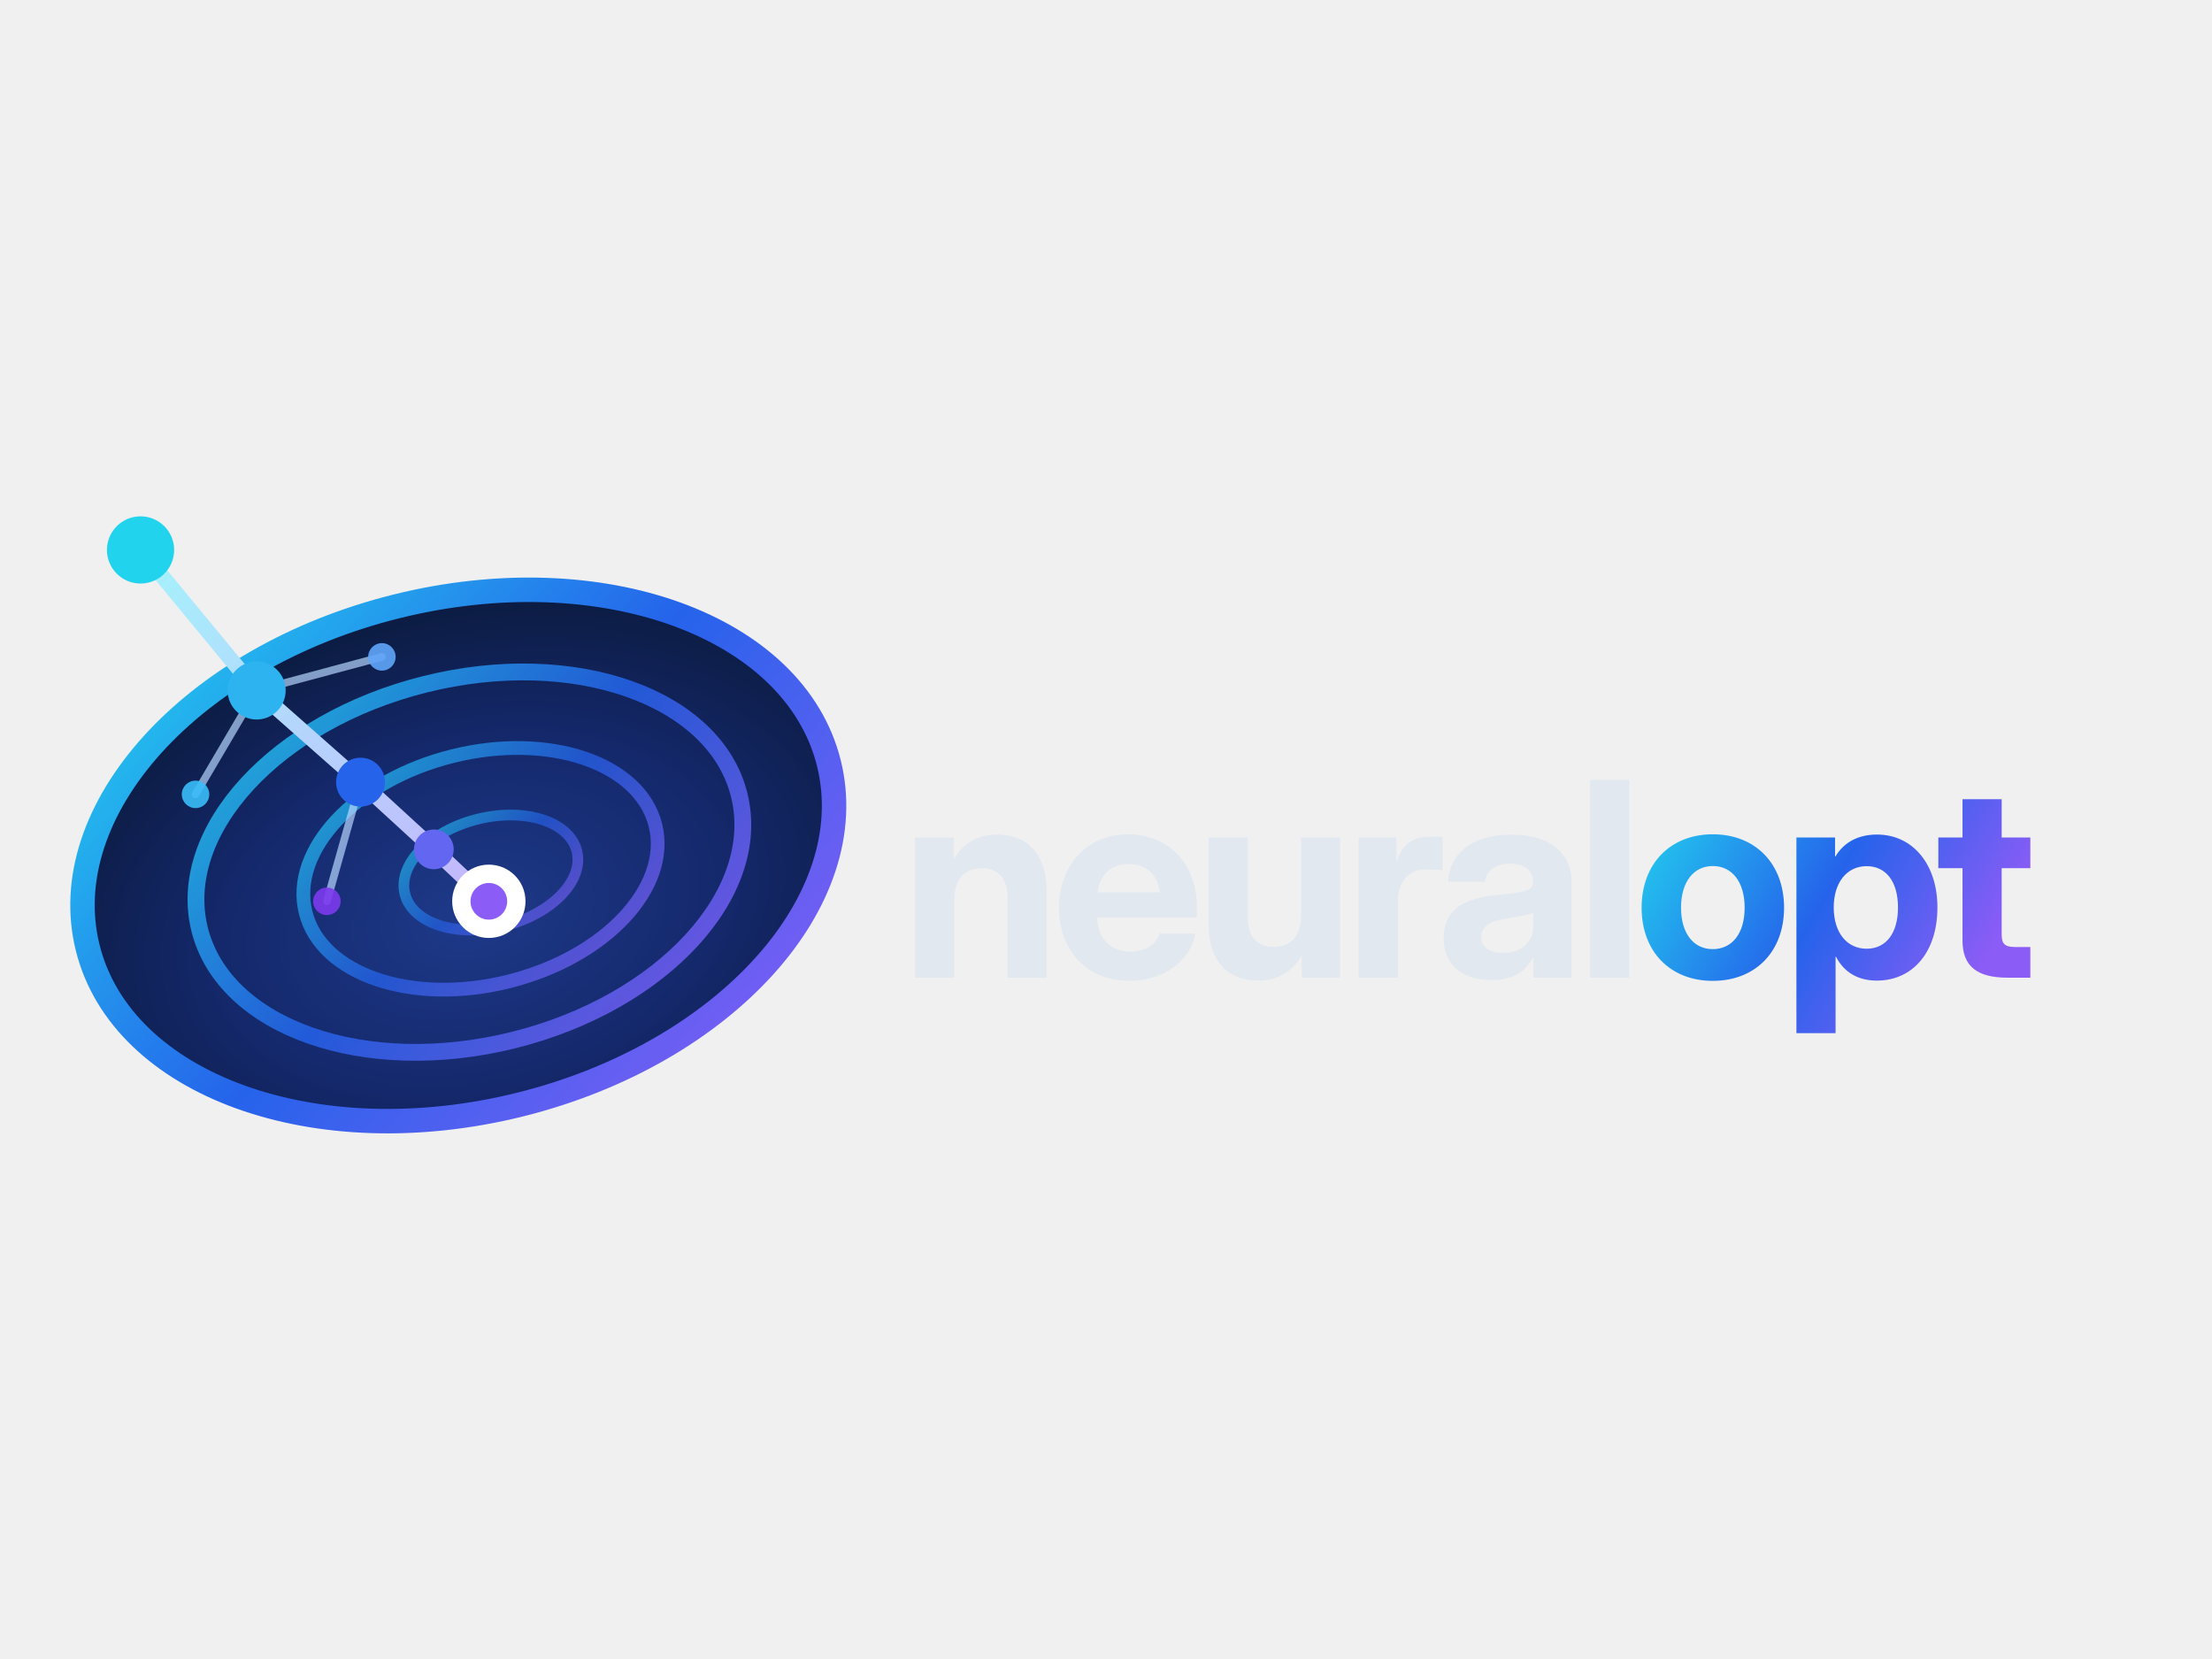
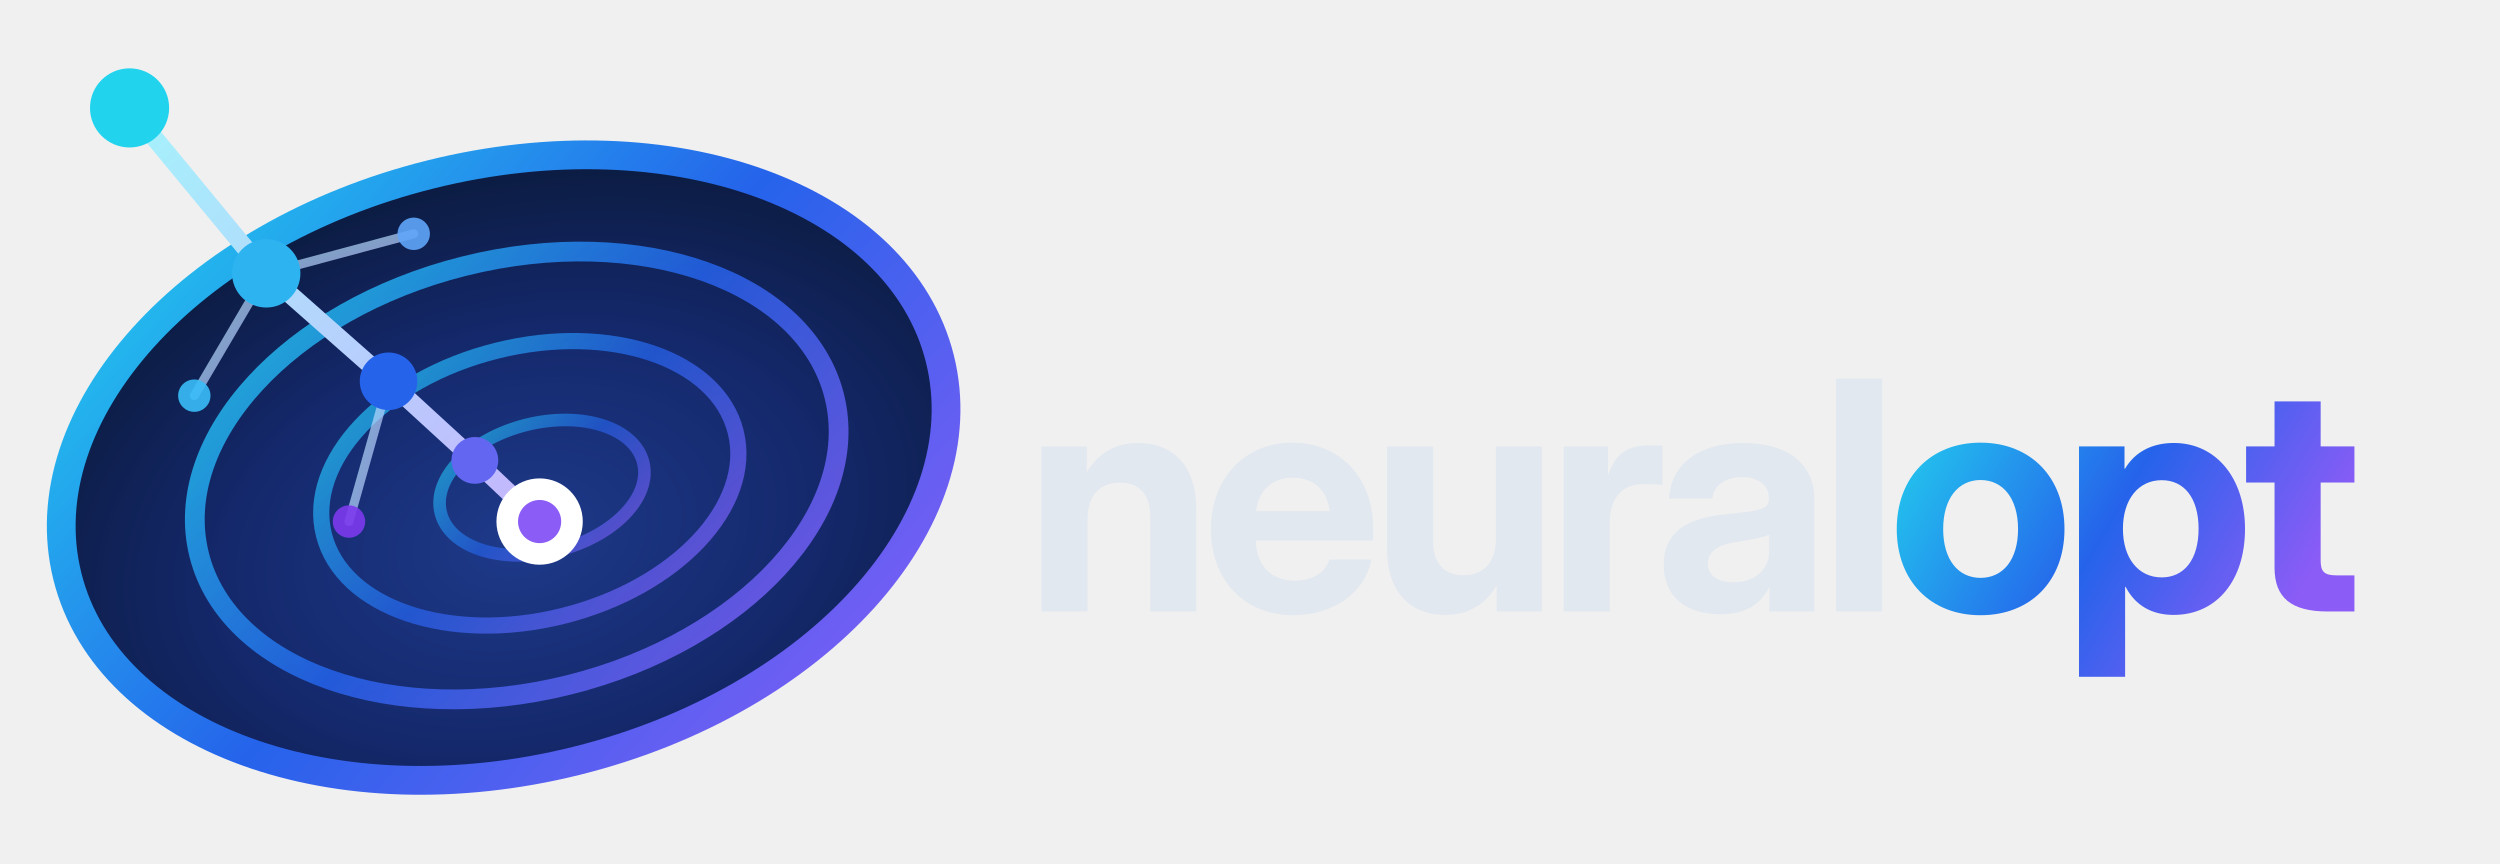
- <svg xmlns="http://www.w3.org/2000/svg" width="1448" height="1086" viewBox="0 0 1448 1086" version="1.1" id="svg27">
+ <svg xmlns="http://www.w3.org/2000/svg" width="1448" height="500" viewBox="20 300 1390 480" version="1.1" id="svg27">
  <defs id="defs11">
    <linearGradient id="accent" x1="0" y1="0" x2="1" y2="1">
      <stop offset="0" stop-color="#22D3EE" id="stop1" />
      <stop offset="0.5" stop-color="#2563EB" id="stop2" />
      <stop offset="1" stop-color="#8B5CF6" id="stop3" />
    </linearGradient>
    <linearGradient id="accentText" x1="0" y1="0" x2="1" y2="0.35">
      <stop offset="0" stop-color="#22D3EE" id="stop4" />
      <stop offset="0.55" stop-color="#2563EB" id="stop5" />
      <stop offset="1" stop-color="#8B5CF6" id="stop6" />
    </linearGradient>
    <radialGradient id="basin" cx="0.5" cy="0.62" r="0.62">
      <stop offset="0" stop-color="#1E3A8A" id="stop7" />
      <stop offset="0.55" stop-color="#14286B" id="stop8" />
      <stop offset="1" stop-color="#0B1B3F" id="stop9" />
    </radialGradient>
    <linearGradient id="path" x1="0" y1="0" x2="1" y2="1">
      <stop offset="0" stop-color="#A5F3FC" id="stop10" />
      <stop offset="1" stop-color="#C4B5FD" id="stop11" />
    </linearGradient>
  </defs>
  <g transform="rotate(-14 300 560)" id="g15">
    <ellipse cx="300" cy="560" rx="250" ry="168" fill="url(#basin)" id="ellipse11" />
    <ellipse cx="300" cy="560" rx="250" ry="168" fill="none" stroke="url(#accent)" stroke-width="16" id="ellipse12" />
    <ellipse cx="306" cy="566" rx="182" ry="120" fill="none" stroke="url(#accent)" stroke-width="11" opacity="0.85" id="ellipse13" />
    <ellipse cx="312" cy="572" rx="118" ry="76" fill="none" stroke="url(#accent)" stroke-width="9" opacity="0.75" id="ellipse14" />
    <ellipse cx="318" cy="576" rx="58" ry="36" fill="none" stroke="url(#accent)" stroke-width="7" opacity="0.65" id="ellipse15" />
  </g>
  <g stroke="url(#path)" stroke-linecap="round" fill="none" id="g18">
    <path d="M 92 360 L 168 452 L 236 512 L 284 556 L 320 590" stroke-width="10" id="path15" />
    <path d="M 168 452 L 128 520" stroke-width="5" opacity="0.7" id="path16" />
    <path d="M 236 512 L 214 590" stroke-width="5" opacity="0.7" id="path17" />
    <path d="M 168 452 L 250 430" stroke-width="5" opacity="0.7" id="path18" />
  </g>
  <circle cx="92" cy="360" r="22" fill="#22D3EE" id="circle18" />
  <circle cx="168" cy="452" r="19" fill="#2DB4F0" id="circle19" />
  <circle cx="236" cy="512" r="16" fill="#2563EB" id="circle20" />
  <circle cx="284" cy="556" r="13" fill="#6366F1" id="circle21" />
  <circle cx="128" cy="520" r="9" fill="#38BDF8" opacity="0.9" id="circle22" />
  <circle cx="214" cy="590" r="9" fill="#7C3AED" opacity="0.9" id="circle23" />
  <circle cx="250" cy="430" r="9" fill="#60A5FA" opacity="0.9" id="circle24" />
  <circle cx="320" cy="590" r="24" fill="#FFFFFF" id="circle25" />
  <circle cx="320" cy="590" r="12" fill="#8B5CF6" id="circle26" />
  <g id="text27" style="font-weight:700;font-size:178px;font-family:'Inter Display';letter-spacing:-6" aria-label="neuralopt">
    <path style="fill:#e2e8f0" d="m 624.679,588.981 c 0,-14.254 7.388,-20.599 17.991,-20.599 10.69,0 16.861,6.519 16.861,18.86 V 640 h 25.553 v -57.45 c 0,-23.206 -12.603,-36.243 -32.158,-36.243 -13.211,0 -22.511,5.91 -28.682,16.34 V 548.219 H 599.039 V 640 h 25.64 z m 114.463,53.104 c 22.25,0 39.98,-12.689 43.37,-30.941 h -23.38 c -2.347,7.127 -9.213,11.733 -19.208,11.733 -13.472,0 -21.294,-8.778 -21.729,-22.337 h 65.272 v -6.866 c 0,-27.986 -18.165,-47.542 -45.195,-47.542 -26.335,0 -45.021,20.077 -45.021,48.063 0,27.899 18.078,47.89 45.891,47.89 z m -20.772,-57.885 c 1.391,-11.473 8.952,-18.6 20.425,-18.6 11.56,0 19.208,7.127 20.512,18.6 z m 105.076,57.711 c 13.211,0 22.511,-5.91 28.682,-16.34 V 640 h 25.118 v -91.781 h -25.553 v 51.019 c 0,14.254 -7.388,20.599 -17.991,20.599 -10.69,0 -16.861,-6.519 -16.861,-18.86 V 548.219 H 791.2 v 57.45 c 0,23.206 12.689,36.243 32.245,36.243 z M 889.41,640 h 25.64 v -49.715 c 0,-13.819 7.735,-21.12 18.252,-21.12 4.346,0 9.126,0.348 11.038,0.435 v -21.815 c -2.086,-0.087 -4.606,-0.174 -7.562,-0.174 -12.081,0 -19.034,5.215 -22.424,16.253 h -0.261 v -15.645 h -24.684 z m 87.172,1.564 c 14.08,0 21.989,-5.562 26.856,-14.515 h 0.348 V 640 h 25.031 v -62.23 c 0,-19.643 -14.428,-31.463 -39.546,-31.463 -25.205,0 -40.154,11.994 -41.284,30.941 h 24.075 c 0.608,-7.04 6.866,-11.907 16.427,-11.907 9.387,0 15.036,4.693 15.036,11.473 v 0.608 c 0,5.91 -5.91,6.692 -22.685,8.344 -19.121,1.738 -35.809,7.648 -35.809,28.334 0,18.339 13.211,27.465 31.55,27.465 z m 7.127,-17.817 c -8.604,0 -14.167,-3.824 -14.167,-10.343 0,-7.301 6.953,-10.69 15.731,-11.994 8.257,-1.304 15.471,-2.521 18.426,-4.172 v 9.213 c 0,9.908 -7.648,17.296 -19.99,17.296 z m 82.826,-113.249 h -25.64 V 640 h 25.64 z" id="path27" />
    <path style="fill:url(#accentText)" d="m 1121.201,642.086 c 27.899,0 46.673,-19.121 46.673,-47.89 0,-28.769 -18.773,-48.063 -46.673,-48.063 -27.812,0 -46.586,19.295 -46.586,48.063 0,28.769 18.773,47.89 46.586,47.89 z m 0,-20.772 c -12.429,0 -20.773,-10.082 -20.773,-27.117 0,-17.122 8.431,-27.291 20.773,-27.291 12.429,0 20.859,10.169 20.859,27.291 0,17.035 -8.344,27.117 -20.859,27.117 z m 54.753,55.017 h 25.64 v -50.062 h 0.261 c 5.302,10.343 14.602,15.645 26.683,15.645 23.988,0 39.72,-19.121 39.72,-47.89 0,-28.16 -16.079,-47.716 -39.546,-47.716 -11.907,0 -21.555,4.78 -27.204,14.341 h -0.261 v -12.429 h -25.292 z m 45.977,-55.277 c -12.95,0 -21.555,-10.604 -21.555,-27.03 0,-16.34 8.604,-27.03 21.555,-27.03 12.429,0 20.512,9.821 20.512,27.03 0,17.209 -8.083,27.03 -20.512,27.03 z m 107.162,-72.834 h -18.773 V 523.188 h -25.64 v 25.031 h -15.818 v 20.077 h 15.818 v 47.368 c 0,16.688 9.3,24.336 29.464,24.336 h 14.949 v -20.077 h -9.821 c -6.953,0 -8.952,-1.999 -8.952,-8.257 V 568.296 h 18.773 z" id="path28" />
  </g>
</svg>
